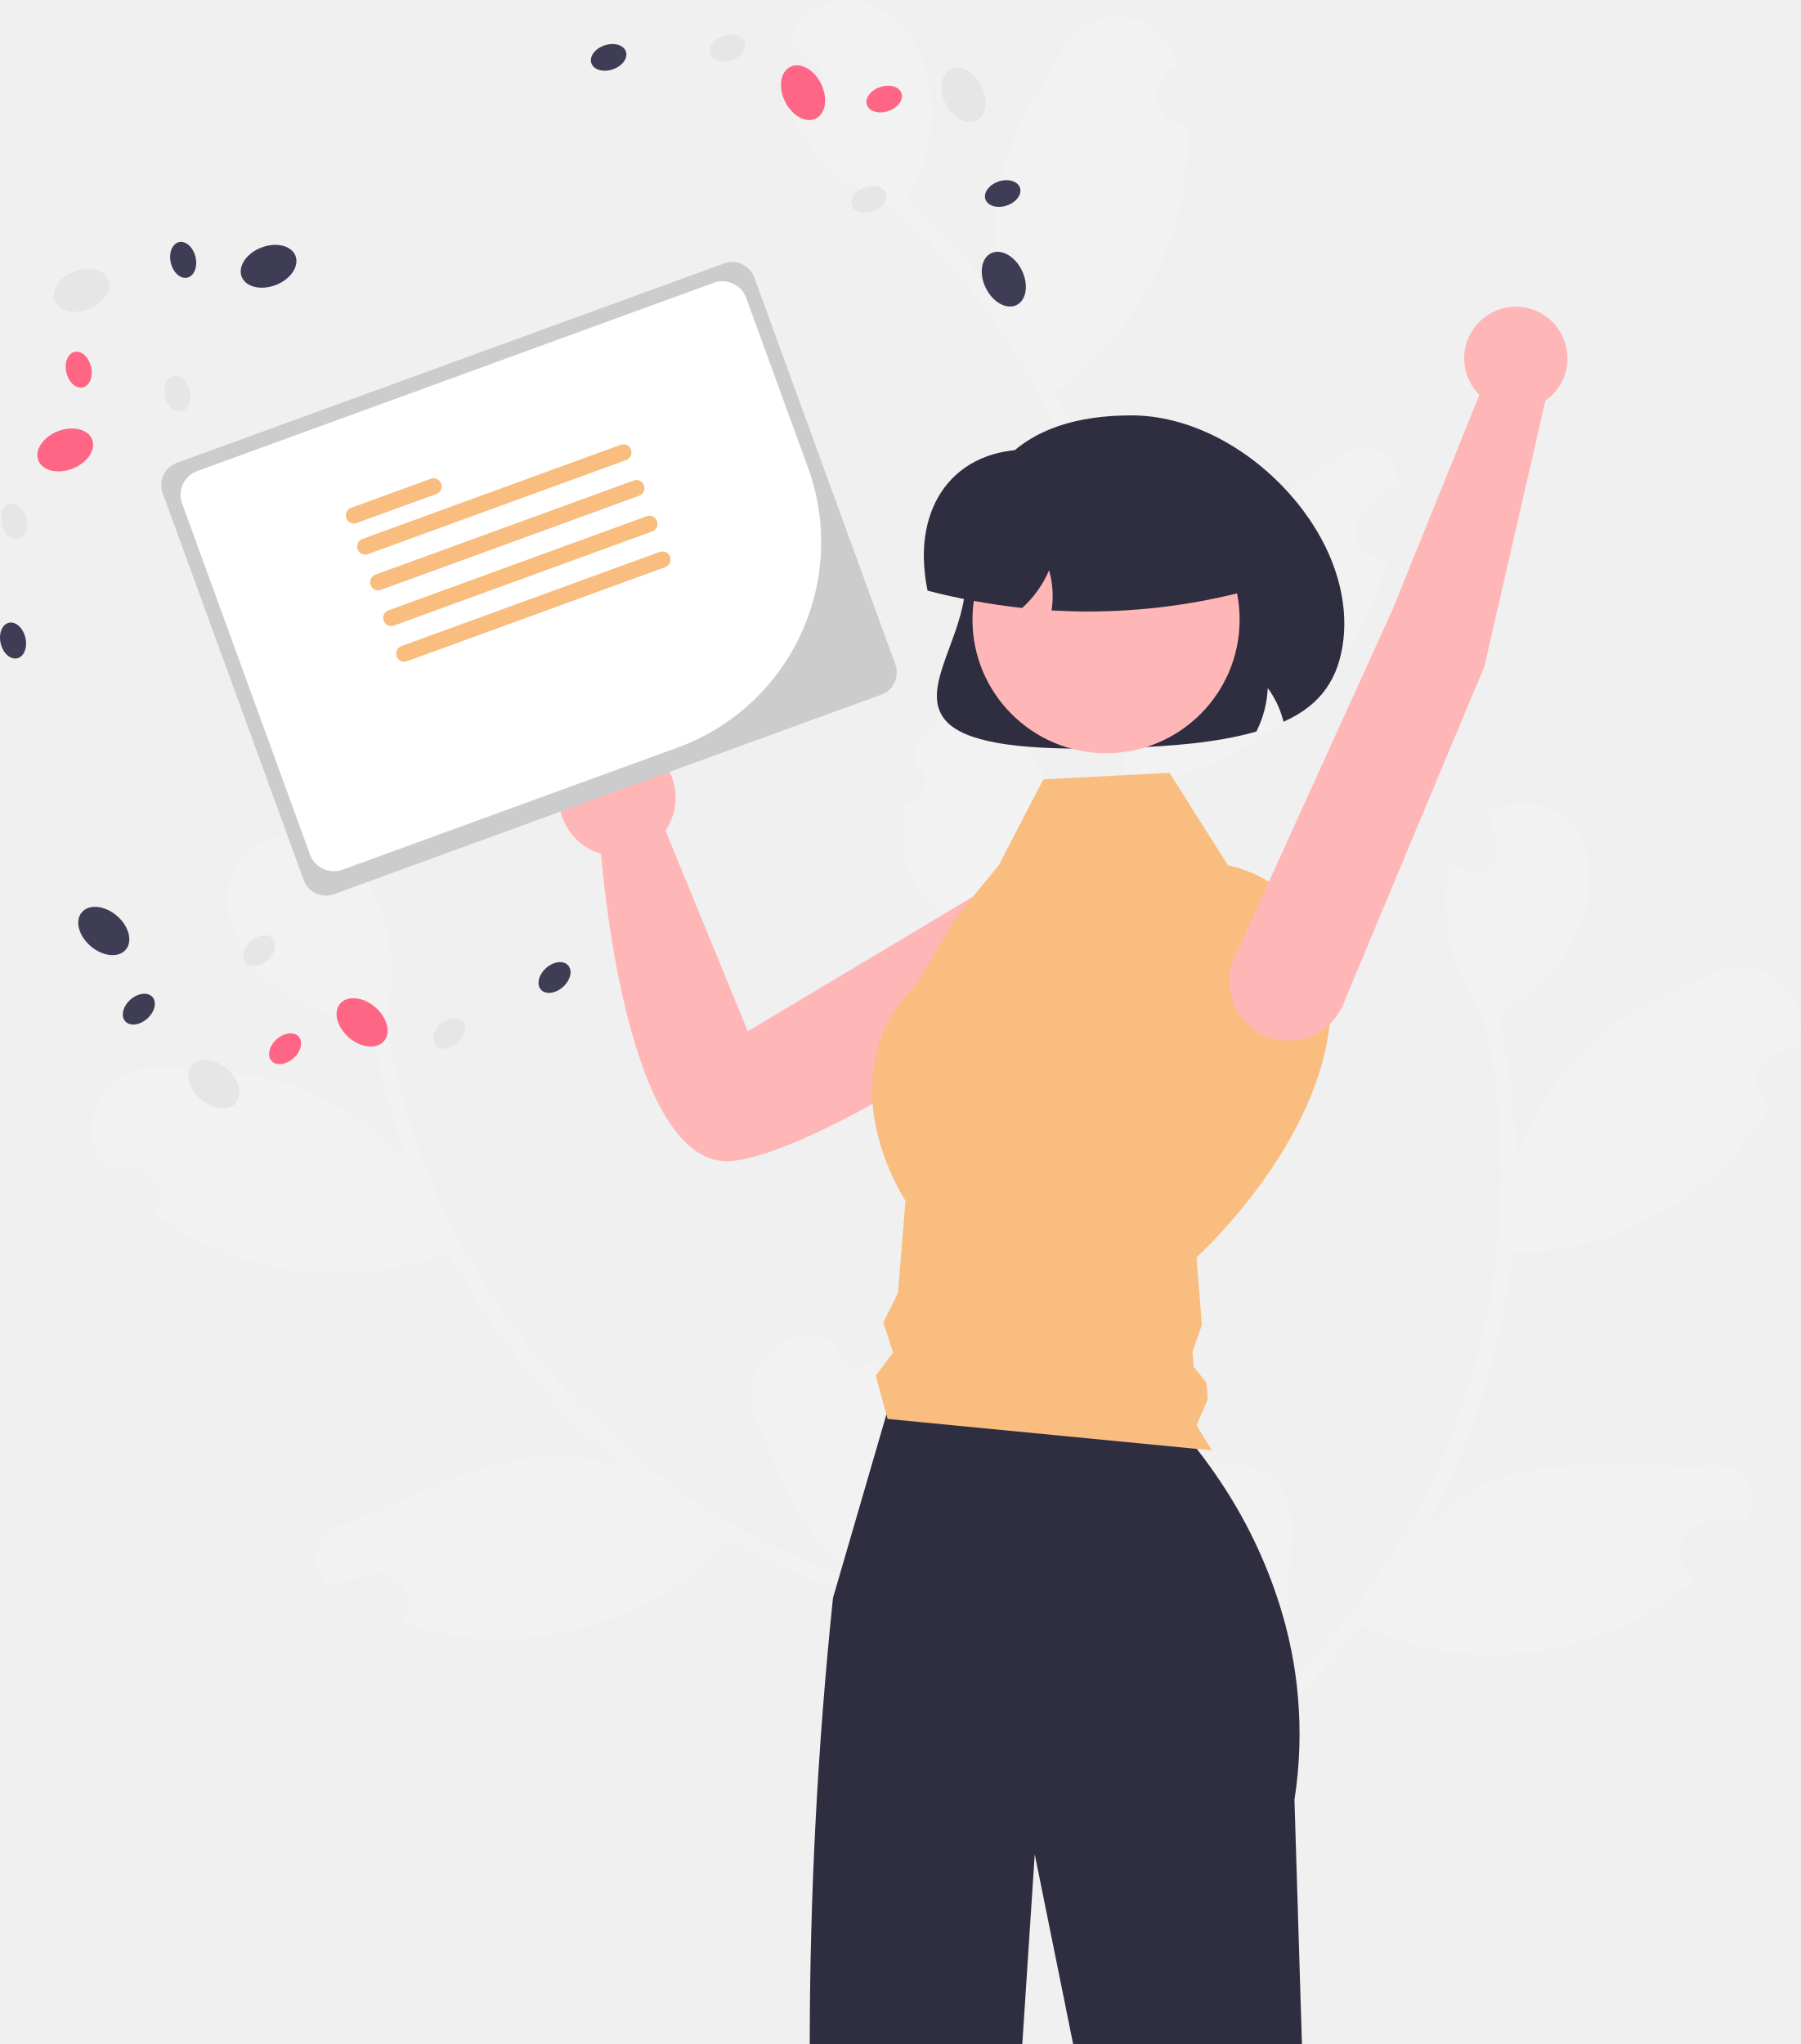
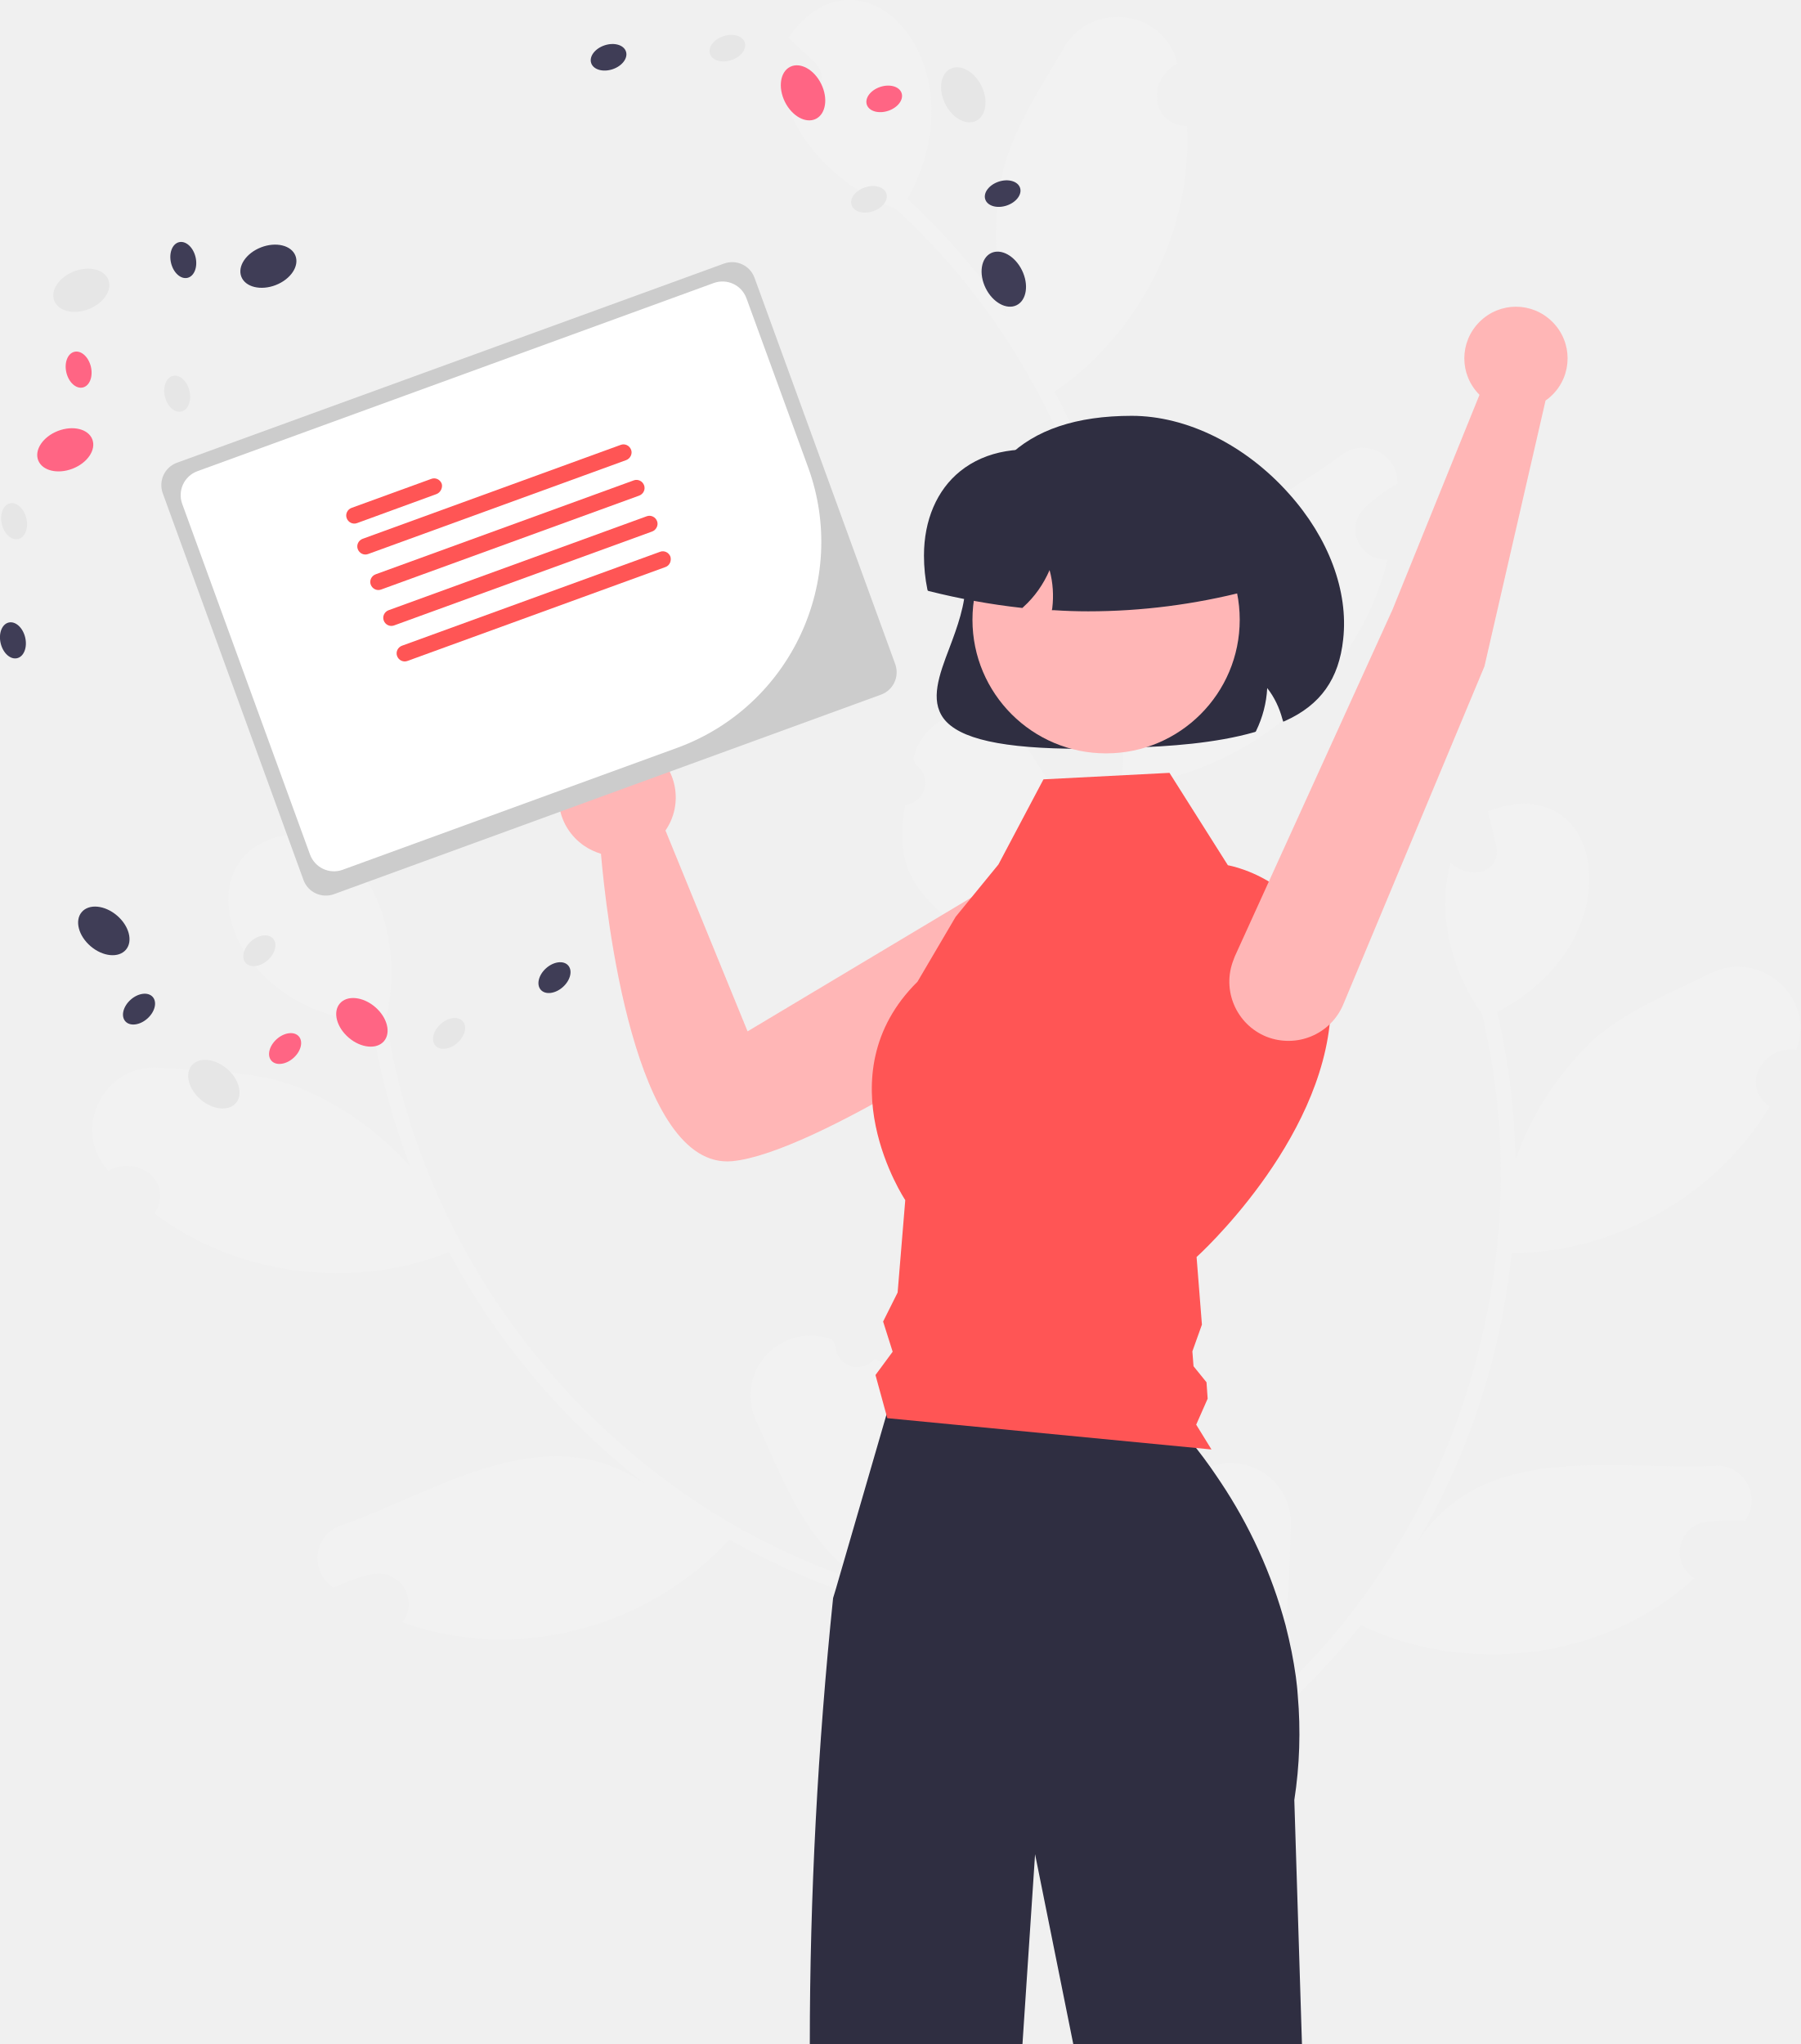
- <svg xmlns="http://www.w3.org/2000/svg" data-name="Layer 1" width="471.644" height="535.279" viewBox="0 0 471.644 535.279">
-   <path d="M667.4,578.665a5.853,5.853,0,0,0,8.195-7.333c.119-.593.205-1.019.324-1.612a15.726,15.726,0,0,1,26.436,12.297c-.725,17.643.147,36.68-11.58,50.903,53.52-43.734,77.922-118.237,61.578-185.245-8.02-11.175-11.761-26.021-8.164-39.474,4.513,4.389,13.311,3.21,11.966-4.388-.721-3.003-1.468-5.997-2.189-9,30.825-12.029,38.873,33.806,2.359,52.467a187.67,187.67,0,0,1,4.84,38.831,78.907,78.907,0,0,1,20.023-31.057c8.751-7.879,20.322-12.512,31.087-17.798,13.099-6.449,27.637,6.337,22.479,19.986-8.72-1.116-14.89,9.307-6.977,14.908-13.898,23.341-40.547,38.177-67.623,38.413a188.401,188.401,0,0,1-24.591,75.516c17.297-26.301,50.77-18.729,77.224-19.849a9.114,9.114,0,0,1,8.575,14.314,52.642,52.642,0,0,0-10.424.424,7.956,7.956,0,0,0-2.913,14.701c-23.206,21.274-59.164,25.847-87.385,12.272a193.688,193.688,0,0,1-28.089,28.689l-41.957-20c.072-.538.166-1.084.253-1.614a52.809,52.809,0,0,0,11.939,4.842c-4.476-17.063-9.464-27.057,4.612-41.19Z" transform="translate(-364.1779 -182.3604)" fill="#f2f2f2" />
-   <path d="M593.262,538.301a5.853,5.853,0,0,1-10.355-3.7c-.334-.504-.574-.866-.908-1.371a15.726,15.726,0,0,0-19.845,21.36c7.326,16.066,13.7,34.026,29.925,42.775C526.016,577.049,475.313,517.255,465.174,449.031c3.212-13.375,1.077-28.535-7.328-39.638-2.524,5.768-11.117,7.994-12.738.45-.465-3.053-.903-6.108-1.368-9.161-33.086.487-23.25,45.972,17.606,49.482A187.67,187.67,0,0,0,471.51,487.952a78.907,78.907,0,0,0-30.259-21.21c-11.076-3.996-23.541-3.922-35.504-4.757-14.564-1.032-23.205,16.293-13.28,26.989,7.655-4.322,17.301,3.003,12.085,11.175,21.676,16.375,51.952,20.062,77.117,10.067a188.401,188.401,0,0,0,51.26,60.662c-25.94-17.834-54.084,1.805-79.006,10.746a9.114,9.114,0,0,0-2.542,16.491,52.641,52.641,0,0,1,9.814-3.539,7.956,7.956,0,0,1,8.243,12.516c29.516,10.949,64.543,1.62,85.559-21.597a193.688,193.688,0,0,0,36.836,15.974l31.314-34.349c-.269-.471-.562-.941-.843-1.4a52.809,52.809,0,0,1-9.231,8.988c-2.291-17.491-1.442-28.628-19.808-36.408Z" transform="translate(-364.1779 -182.3604)" fill="#f2f2f2" />
-   <path d="M601.321,393.158a5.853,5.853,0,0,0,2.714-10.656c-.232-.559-.398-.96-.63-1.519a15.726,15.726,0,0,1,28.802-4.531c9.235,15.05,20.573,30.368,18.768,48.713,20.045-66.145-1.236-141.599-52.165-188.113-12.888-4.806-24.271-15.044-28.786-28.217,6.194,1.128,12.84-4.757,7.487-10.315-2.273-2.091-4.562-4.16-6.835-6.251,18.883-27.172,51.119,6.39,31.212,42.24a187.67,187.67,0,0,1,25.668,29.536,78.907,78.907,0,0,1-.694-36.946c2.872-11.42,9.894-21.718,15.883-32.108,7.278-12.657,26.476-10.149,29.804,4.058-7.861,3.936-7.172,16.028,2.52,16.266,1.476,27.126-12.374,54.299-34.72,69.591a188.401,188.401,0,0,1,21.69,76.4c-.306-31.478,31.704-43.854,53.04-59.534a9.114,9.114,0,0,1,15.099,7.102,52.641,52.641,0,0,0-8.417,6.164,7.956,7.956,0,0,0,5.778,13.828c-7.403,30.598-34.704,54.443-65.7,58.909a193.688,193.688,0,0,1-7.322,39.477L608.535,434.042c-.24-.487-.467-.992-.69-1.481a52.809,52.809,0,0,0,12.611-2.637c-13.229-11.669-22.942-17.185-19.137-36.765Z" transform="translate(-364.1779 -182.3604)" fill="#f2f2f2" />
-   <path d="M647.567,378.415c-20.934,0-32.288-2.558-36.253-8.019-3.499-4.818-1.153-11.175,1.563-18.535,1.952-5.291,4.165-11.287,4.165-17.221,0-28.864,14.636-43.5,43.5-43.5,14.361,0,29.781,7.629,41.249,20.408,10.425,11.617,15.618,25.521,14.249,38.146h0c-1.124,10.354-5.943,17.163-15.167,21.43l-.54.25-.153-.574a24.543,24.543,0,0,0-3.974-8.241,28.198,28.198,0,0,1-2.875,11.173l-.098.199-.213.061c-10.44,2.974-22.83,3.779-32.458,4.148Q653.531,378.413,647.567,378.415Z" transform="translate(-364.1779 -182.3604)" fill="#2f2e41" />
-   <path d="M653.272,418.631a15.666,15.666,0,0,0-24.392-7.365l-68.857,41.167-21.546-52.573a15.297,15.297,0,1,0-16.901,6.075c1.328,15.16,8.708,82.921,34.383,80.458,21.581-2.07,75.175-37.763,91.822-50.139A15.668,15.668,0,0,0,653.272,418.631Z" transform="translate(-364.1779 -182.3604)" fill="#ffb6b6" />
-   <path d="M705.161,717.64h-59.93l-10.05-49.69-3.26,49.69h-55.67a1135.632,1135.632,0,0,1,6.09-116.83l.69-2.35,1.09-3.76.69-2.36,11.52-39.56.91-3.14h69.37a101.545,101.545,0,0,1,11.01,12.16c1.13,1.44,2.31,3,3.52,4.68.84,1.19,1.71,2.44,2.58,3.75a125.997,125.997,0,0,1,17.1,37.6v.01q.915,3.435,1.62,7.03v.01c.42,2.13.79,4.29,1.08,6.5.22,1.61.41,3.24.55,4.89a112.103,112.103,0,0,1-.87,27.42Z" transform="translate(-364.1779 -182.3604)" fill="#2f2e41" />
-   <ellipse cx="385.514" cy="258.379" rx="7.557" ry="5.257" transform="translate(-431.4553 -25.76823) rotate(-21.16137)" fill="#e6e6e6" />
-   <ellipse cx="434.517" cy="252.093" rx="7.557" ry="5.257" transform="translate(-425.8816 -8.50206) rotate(-21.16137)" fill="#3f3d56" />
-   <ellipse cx="381.264" cy="300.187" rx="7.557" ry="5.257" transform="translate(-446.8345 -24.4832) rotate(-21.16137)" fill="#ff6584" />
-   <ellipse cx="367.885" cy="318.884" rx="3.322" ry="4.776" transform="translate(-427.7343 -89.0524) rotate(-13.31636)" fill="#e6e6e6" />
-   <ellipse cx="367.594" cy="350.106" rx="3.322" ry="4.776" transform="translate(-434.9336 -88.28009) rotate(-13.31636)" fill="#3f3d56" />
-   <ellipse cx="410.603" cy="285.437" rx="3.322" ry="4.776" transform="translate(-418.8821 -80.11268) rotate(-13.31636)" fill="#e6e6e6" />
-   <ellipse cx="384.794" cy="279.17" rx="3.322" ry="4.776" transform="translate(-418.1325 -86.22569) rotate(-13.31636)" fill="#ff6584" />
-   <ellipse cx="412.149" cy="250.419" rx="3.322" ry="4.776" transform="translate(-410.7749 -80.69797) rotate(-13.31636)" fill="#3f3d56" />
-   <ellipse cx="420.218" cy="466.266" rx="5.257" ry="7.557" transform="translate(-571.3922 301.6705) rotate(-49.59538)" fill="#e6e6e6" />
-   <ellipse cx="391.357" cy="426.167" rx="5.257" ry="7.557" transform="translate(-551.0111 265.5859) rotate(-49.59538)" fill="#3f3d56" />
-   <ellipse cx="459.006" cy="450.096" rx="5.257" ry="7.557" transform="translate(-545.4328 325.5184) rotate(-49.59538)" fill="#ff6584" />
-   <ellipse cx="481.817" cy="452.958" rx="4.776" ry="3.322" transform="translate(-543.4407 253.5027) rotate(-41.75038)" fill="#e6e6e6" />
-   <ellipse cx="509.412" cy="438.348" rx="4.776" ry="3.322" transform="translate(-526.7044 268.1676) rotate(-41.75038)" fill="#3f3d56" />
-   <ellipse cx="432.066" cy="431.32" rx="4.776" ry="3.322" transform="translate(-541.666 214.8787) rotate(-41.75038)" fill="#e6e6e6" />
-   <ellipse cx="438.843" cy="456.999" rx="4.776" ry="3.322" transform="translate(-557.0446 225.913) rotate(-41.75038)" fill="#ff6584" />
-   <ellipse cx="400.536" cy="446.633" rx="4.776" ry="3.322" transform="translate(-559.8702 197.7721) rotate(-41.75038)" fill="#3f3d56" />
-   <ellipse cx="616.523" cy="207.202" rx="5.257" ry="7.557" transform="translate(-392.3344 110.9916) rotate(-26.18799)" fill="#e6e6e6" />
-   <ellipse cx="627.079" cy="255.467" rx="5.257" ry="7.557" transform="translate(-412.5507 120.6042) rotate(-26.18799)" fill="#3f3d56" />
-   <ellipse cx="574.504" cy="206.632" rx="5.257" ry="7.557" transform="translate(-396.3959 92.38894) rotate(-26.18799)" fill="#ff6584" />
-   <ellipse cx="554.707" cy="194.943" rx="4.776" ry="3.322" transform="translate(-397.3425 2.11352) rotate(-18.34298)" fill="#e6e6e6" />
-   <ellipse cx="523.579" cy="197.388" rx="4.776" ry="3.322" transform="translate(-399.6936 -7.55838) rotate(-18.34298)" fill="#3f3d56" />
-   <ellipse cx="591.768" cy="234.565" rx="4.776" ry="3.322" transform="translate(-407.9288 15.78998) rotate(-18.34298)" fill="#e6e6e6" />
-   <ellipse cx="595.749" cy="208.307" rx="4.776" ry="3.322" transform="translate(-399.4627 15.70889) rotate(-18.34298)" fill="#ff6584" />
-   <ellipse cx="626.787" cy="233.038" rx="4.776" ry="3.322" transform="translate(-405.6688 26.73299) rotate(-18.34298)" fill="#3f3d56" />
-   <path d="M637.442,386.45l33.016-1.701,15.335,24.231s28.853,4.824,26.853,38.824-35.106,63.835-35.106,63.835l1.415,17.706-2.458,7.023.315,3.943,3.353,4.176.345,4.319-2.971,6.833,4.04,6.543-84.934-8.229-3.106-11.314,4.531-6.076-2.531-7.924,3.805-7.622,1.984-24.211s-21.704-32.607,3.212-57.167l10-17,11.189-13.651Z" transform="translate(-364.1779 -182.3604)" fill="#f8bd7f" />
-   <circle cx="289.678" cy="162.264" r="34.984" fill="#ffb6b6" />
-   <path d="M649.172,342.503q-4.522,0-9.039-.255l-.538-.03.071-.534a24.504,24.504,0,0,0-.733-9.973,28.203,28.203,0,0,1-6.873,9.707l-.167.153-.225-.024A172.659,172.659,0,0,1,607.417,337.124l-.305-.078-.061-.309a45.783,45.783,0,0,1-.92-8.878c0-9.316,3.377-17.157,9.511-22.078,6.675-5.357,16.245-7.004,26.954-4.642h34.245a14.216,14.216,0,0,1,14.2,14.2v21.686l-.374.098A163.812,163.812,0,0,1,649.172,342.503Z" transform="translate(-364.1779 -182.3604)" fill="#2f2e41" />
-   <path d="M410.458,303.589a6.164,6.164,0,0,0-3.676,7.893l36.943,101.369a6.164,6.164,0,0,0,7.893,3.677l143.383-52.255a6.164,6.164,0,0,0,3.676-7.893L561.734,255.011a6.164,6.164,0,0,0-7.893-3.677Z" transform="translate(-364.1779 -182.3604)" fill="#ccc" />
-   <path d="M541.637,378.132l-87.765,31.986a6.634,6.634,0,0,1-8.495-3.957l-33.507-91.941a6.634,6.634,0,0,1,3.957-8.495L551.107,256.423a6.634,6.634,0,0,1,8.495,3.957l16.19,44.425A57.264,57.264,0,0,1,541.637,378.132Z" transform="translate(-364.1779 -182.3604)" fill="#fff" />
-   <path d="M478.485,311.713l-20.856,7.601a2.12,2.12,0,1,1-1.452-3.983l20.856-7.601a2.12,2.12,0,0,1,1.452,3.983Z" transform="translate(-364.1779 -182.3604)" fill="#f8bd7f" />
-   <path d="M528.206,302.82l-67.608,24.639a2.12,2.12,0,1,1-1.452-3.983l67.608-24.639a2.12,2.12,0,0,1,1.452,3.983Z" transform="translate(-364.1779 -182.3604)" fill="#f8bd7f" />
-   <path d="M531.614,312.171,464.006,336.81a2.12,2.12,0,1,1-1.452-3.983l67.608-24.639a2.12,2.12,0,0,1,1.452,3.983Z" transform="translate(-364.1779 -182.3604)" fill="#f8bd7f" />
-   <path d="M535.022,321.521l-67.608,24.639a2.12,2.12,0,1,1-1.452-3.983l67.608-24.639a2.12,2.12,0,0,1,1.452,3.983Z" transform="translate(-364.1779 -182.3604)" fill="#f8bd7f" />
-   <path d="M538.429,330.872,470.821,355.511a2.12,2.12,0,1,1-1.452-3.983l67.608-24.639a2.12,2.12,0,0,1,1.452,3.983Z" transform="translate(-364.1779 -182.3604)" fill="#f8bd7f" />
-   <path d="M752.951,356.84l-37.016,88.58a15.496,15.496,0,0,1-20.071,8.356l0,0a15.496,15.496,0,0,1-8.255-20.918l41.272-90.834,22.751-56.251a13.522,13.522,0,1,1,17.288,1.514Z" transform="translate(-364.1779 -182.3604)" fill="#ffb6b6" />
+ <svg xmlns="http://www.w3.org/2000/svg" version="1.1" id="Layer_1" x="0px" y="0px" viewBox="0 0 471.6 535.3" style="enable-background:new 0 0 471.6 535.3;" xml:space="preserve">
+   <style type="text/css">
+ 	.st0{fill:#F2F2F2;}
+ 	.st1{fill:#2F2E41;}
+ 	.st2{fill:#FFB6B6;}
+ 	.st3{fill:#E6E6E6;}
+ 	.st4{fill:#3F3D56;}
+ 	.st5{fill:#FF6584;}
+ 	.st6{fill:#FF5555;}
+ 	.st7{fill:#CCCCCC;}
+ 	.st8{fill:#FFFFFF;}
+ </style>
+   <path class="st0" d="M303.2,396.3c2.9,1.5,6.4,0.4,7.9-2.4c0.8-1.5,0.9-3.3,0.3-4.9c0.1-0.6,0.2-1,0.3-1.6  c6.3-5.9,16.3-5.6,22.2,0.8c2.9,3.1,4.4,7.3,4.2,11.5c-0.7,17.6,0.1,36.7-11.6,50.9c53.5-43.7,77.9-118.2,61.6-185.2  c-8-11.2-11.8-26-8.2-39.5c4.5,4.4,13.3,3.2,12-4.4c-0.7-3-1.5-6-2.2-9c30.8-12,38.9,33.8,2.4,52.5c3,12.7,4.6,25.8,4.8,38.8  c4.1-11.8,11-22.4,20-31.1c8.8-7.9,20.3-12.5,31.1-17.8c13.1-6.4,27.6,6.3,22.5,20c-8.7-1.1-14.9,9.3-7,14.9  c-13.9,23.3-40.5,38.2-67.6,38.4c-2.7,26.6-11.1,52.4-24.6,75.5c17.3-26.3,50.8-18.7,77.2-19.8c5-0.6,9.6,2.9,10.2,7.9  c0.3,2.3-0.3,4.6-1.6,6.4c-3.5-0.2-7-0.1-10.4,0.4c-4.3,0.6-7.3,4.7-6.7,9c0.3,2.4,1.7,4.4,3.8,5.7c-23.2,21.3-59.2,25.8-87.4,12.3  c-8.3,10.5-17.8,20.1-28.1,28.7l-42-20c0.1-0.5,0.2-1.1,0.3-1.6c3.8,2.1,7.8,3.7,11.9,4.8C294.1,420.4,289.1,410.4,303.2,396.3  L303.2,396.3z" />
+   <path class="st0" d="M229.1,355.9c-2.1,2.5-5.8,2.8-8.2,0.8c-1.3-1.1-2.1-2.7-2.1-4.5c-0.3-0.5-0.6-0.9-0.9-1.4  c-8.1-3.1-17.2,1-20.3,9.1c-1.5,4-1.4,8.4,0.5,12.3c7.3,16.1,13.7,34,29.9,42.8c-66.1-20.3-116.8-80.1-126.9-148.3  c3.2-13.4,1.1-28.5-7.3-39.6c-2.5,5.8-11.1,8-12.7,0.4c-0.5-3.1-0.9-6.1-1.4-9.2c-33.1,0.5-23.3,46,17.6,49.5  c2.1,12.9,5.5,25.6,10.2,37.8c-8.3-9.4-18.6-16.6-30.3-21.2c-11.1-4-23.5-3.9-35.5-4.8c-14.6-1-23.2,16.3-13.3,27  c7.7-4.3,17.3,3,12.1,11.2c21.7,16.4,52,20.1,77.1,10.1c12.6,23.6,30.1,44.3,51.3,60.7c-25.9-17.8-54.1,1.8-79,10.7  c-4.9,1.3-7.8,6.3-6.4,11.2c0.6,2.2,2,4.1,3.9,5.3c3.1-1.5,6.4-2.7,9.8-3.5c4.3-1,8.6,1.6,9.6,5.8c0.6,2.3,0.1,4.8-1.4,6.7  c29.5,10.9,64.5,1.6,85.6-21.6c11.7,6.6,24,11.9,36.8,16l31.3-34.3c-0.3-0.5-0.6-0.9-0.8-1.4c-2.7,3.4-5.8,6.4-9.2,9  C246.6,374.9,247.5,363.7,229.1,355.9L229.1,355.9z" />
+   <path class="st0" d="M237.1,210.8c3.2-0.3,5.6-3.2,5.2-6.4c-0.2-1.7-1.1-3.3-2.5-4.2c-0.2-0.6-0.4-1-0.6-1.5  c2-8.5,10.4-13.7,18.9-11.8c4.2,1,7.7,3.6,9.9,7.2c9.2,15,20.6,30.4,18.8,48.7c20-66.1-1.2-141.6-52.2-188.1  c-12.9-4.8-24.3-15-28.8-28.2c6.2,1.1,12.8-4.8,7.5-10.3c-2.3-2.1-4.6-4.2-6.8-6.3c18.9-27.2,51.1,6.4,31.2,42.2  c9.6,8.9,18.2,18.8,25.7,29.5c-3.2-12.1-3.4-24.7-0.7-36.9c2.9-11.4,9.9-21.7,15.9-32.1C285.8,0,305,2.5,308.4,16.7  c-7.9,3.9-7.2,16,2.5,16.3c1.5,27.1-12.4,54.3-34.7,69.6c12.6,23.6,20,49.7,21.7,76.4c-0.3-31.5,31.7-43.9,53-59.5  c3.8-3.3,9.6-2.9,12.9,0.9c1.5,1.7,2.3,3.9,2.2,6.2c-3,1.8-5.8,3.8-8.4,6.2c-3.2,3-3.5,8-0.5,11.2c1.6,1.8,3.9,2.7,6.3,2.6  c-7.4,30.6-34.7,54.4-65.7,58.9c-1.1,13.4-3.5,26.6-7.3,39.5l-46,6.8c-0.2-0.5-0.5-1-0.7-1.5c4.3-0.4,8.5-1.2,12.6-2.6  C243,235.9,233.3,230.4,237.1,210.8L237.1,210.8z" />
+   <path class="st1" d="M283.4,196.1c-20.9,0-32.3-2.6-36.3-8c-3.5-4.8-1.2-11.2,1.6-18.5c2-5.3,4.2-11.3,4.2-17.2  c0-28.9,14.6-43.5,43.5-43.5c14.4,0,29.8,7.6,41.2,20.4c10.4,11.6,15.6,25.5,14.2,38.1l0,0c-1.1,10.4-5.9,17.2-15.2,21.4l-0.5,0.2  l-0.2-0.6c-0.8-3-2.1-5.8-4-8.2c-0.2,3.9-1.2,7.7-2.9,11.2l-0.1,0.2l-0.2,0.1c-10.4,3-22.8,3.8-32.5,4.1  C291.7,196,287.4,196.1,283.4,196.1z" />
+   <path class="st2" d="M289.1,236.3c-2.8-8.2-11.7-12.6-19.9-9.8c-1.6,0.6-3.2,1.4-4.5,2.4l-68.9,41.2l-21.5-52.6c4.8-7,3-16.5-4-21.3  c-7-4.8-16.5-3-21.3,4c-4.8,7-3,16.5,4,21.3c1.3,0.9,2.8,1.6,4.4,2.1c1.3,15.2,8.7,82.9,34.4,80.5c21.6-2.1,75.2-37.8,91.8-50.1  C289.1,249.8,291.3,242.7,289.1,236.3z" />
+   <path class="st1" d="M341,535.3h-59.9l-10-49.7l-3.3,49.7h-55.7c0-39,2.1-78,6.1-116.8l0.7-2.3l1.1-3.8l0.7-2.4l11.5-39.6l0.9-3.1  h69.4c4,3.7,7.7,7.8,11,12.2c1.1,1.4,2.3,3,3.5,4.7c0.8,1.2,1.7,2.4,2.6,3.8c7.7,11.5,13.5,24.2,17.1,37.6v0c0.6,2.3,1.1,4.6,1.6,7  v0c0.4,2.1,0.8,4.3,1.1,6.5c0.2,1.6,0.4,3.2,0.5,4.9c0.8,9.1,0.5,18.4-0.9,27.4L341,535.3z" />
+   <ellipse transform="matrix(0.9326 -0.361 0.361 0.9326 -26.0036 12.8284)" class="st3" cx="21.3" cy="76" rx="7.6" ry="5.3" />
+   <ellipse transform="matrix(0.9326 -0.361 0.361 0.9326 -20.4299 30.0945)" class="st4" cx="70.3" cy="69.7" rx="7.6" ry="5.3" />
+   <ellipse transform="matrix(0.9326 -0.361 0.361 0.9326 -41.3827 14.1134)" class="st5" cx="17.1" cy="117.8" rx="7.6" ry="5.3" />
+   <ellipse transform="matrix(0.9731 -0.2303 0.2303 0.9731 -31.3454 4.5246)" class="st3" cx="3.7" cy="136.5" rx="3.3" ry="4.8" />
+   <ellipse transform="matrix(0.9731 -0.2303 0.2303 0.9731 -38.5446 5.2969)" class="st4" cx="3.4" cy="167.7" rx="3.3" ry="4.8" />
+   <ellipse transform="matrix(0.9731 -0.2303 0.2303 0.9731 -22.4932 13.4643)" class="st3" cx="46.4" cy="103.1" rx="3.3" ry="4.8" />
+   <ellipse transform="matrix(0.9731 -0.2303 0.2303 0.9731 -21.7435 7.3513)" class="st5" cx="20.6" cy="96.8" rx="3.3" ry="4.8" />
+   <ellipse transform="matrix(0.9731 -0.2303 0.2303 0.9731 -14.3859 12.879)" class="st4" cx="48" cy="68.1" rx="3.3" ry="4.8" />
+   <ellipse transform="matrix(0.6482 -0.7615 0.7615 0.6482 -196.474 142.5567)" class="st3" cx="56" cy="283.9" rx="5.3" ry="7.6" />
+   <ellipse transform="matrix(0.6482 -0.7615 0.7615 0.6482 -176.093 106.4721)" class="st4" cx="27.2" cy="243.8" rx="5.3" ry="7.6" />
+   <ellipse transform="matrix(0.6482 -0.7615 0.7615 0.6482 -170.5147 166.4046)" class="st5" cx="94.8" cy="267.7" rx="5.3" ry="7.6" />
+   <ellipse transform="matrix(0.7461 -0.6659 0.6659 0.7461 -150.3133 147.0521)" class="st3" cx="117.6" cy="270.6" rx="4.8" ry="3.3" />
+   <ellipse transform="matrix(0.7461 -0.6659 0.6659 0.7461 -133.5772 161.7176)" class="st4" cx="145.2" cy="256" rx="4.8" ry="3.3" />
+   <ellipse transform="matrix(0.7461 -0.6659 0.6659 0.7461 -148.5387 108.4281)" class="st3" cx="67.9" cy="249" rx="4.8" ry="3.3" />
+   <ellipse transform="matrix(0.7461 -0.6659 0.6659 0.7461 -163.9173 119.4624)" class="st5" cx="74.7" cy="274.6" rx="4.8" ry="3.3" />
+   <ellipse transform="matrix(0.7461 -0.6659 0.6659 0.7461 -166.7428 91.3214)" class="st4" cx="36.4" cy="264.3" rx="4.8" ry="3.3" />
+   <ellipse transform="matrix(0.8974 -0.4413 0.4413 0.8974 14.9398 113.9146)" class="st3" cx="252.3" cy="24.8" rx="5.3" ry="7.6" />
+   <ellipse transform="matrix(0.8974 -0.4413 0.4413 0.8974 -5.2765 123.5272)" class="st4" cx="262.9" cy="73.1" rx="5.3" ry="7.6" />
+   <ellipse transform="matrix(0.8974 -0.4413 0.4413 0.8974 10.8783 95.312)" class="st5" cx="210.3" cy="24.3" rx="5.3" ry="7.6" />
+   <ellipse transform="matrix(0.9492 -0.3147 0.3147 0.9492 5.721 60.5996)" class="st3" cx="190.5" cy="12.6" rx="4.8" ry="3.3" />
+   <ellipse transform="matrix(0.9492 -0.3147 0.3147 0.9492 3.3699 50.9277)" class="st4" cx="159.4" cy="15" rx="4.8" ry="3.3" />
+   <ellipse transform="matrix(0.9492 -0.3147 0.3147 0.9492 -4.8653 74.2761)" class="st3" cx="227.6" cy="52.2" rx="4.8" ry="3.3" />
+   <ellipse transform="matrix(0.9492 -0.3147 0.3147 0.9492 3.6008 74.195)" class="st5" cx="231.6" cy="25.9" rx="4.8" ry="3.3" />
+   <ellipse transform="matrix(0.9492 -0.3147 0.3147 0.9492 -2.6052 85.2191)" class="st4" cx="262.6" cy="50.7" rx="4.8" ry="3.3" />
+   <path class="st6" d="M273.3,204.1l33-1.7l15.3,24.2c0,0,28.9,4.8,26.9,38.8s-35.1,63.8-35.1,63.8l1.4,17.7l-2.5,7l0.3,3.9l3.4,4.2  l0.3,4.3l-3,6.8l4,6.5l-84.9-8.2l-3.1-11.3l4.5-6.1l-2.5-7.9l3.8-7.6l2-24.2c0,0-21.7-32.6,3.2-57.2l10-17l11.2-13.7L273.3,204.1z" />
+   <circle class="st2" cx="289.7" cy="162.3" r="35" />
+   <path class="st1" d="M285,160.1c-3,0-6-0.1-9-0.3l-0.5,0l0.1-0.5c0.4-3.3,0.2-6.7-0.7-10c-1.6,3.7-3.9,7-6.9,9.7l-0.2,0.2l-0.2,0  c-8.2-0.9-16.3-2.4-24.3-4.4l-0.3-0.1l-0.1-0.3c-0.6-2.9-0.9-5.9-0.9-8.9c0-9.3,3.4-17.2,9.5-22.1c6.7-5.4,16.2-7,27-4.6h34.2  c7.8,0,14.2,6.4,14.2,14.2v21.7l-0.4,0.1C312.9,158.3,299,160.1,285,160.1z" />
+   <path class="st7" d="M46.3,121.2c-3.2,1.2-4.8,4.7-3.7,7.9l36.9,101.4c1.2,3.2,4.7,4.8,7.9,3.7l143.4-52.3c3.2-1.2,4.8-4.7,3.7-7.9  L197.6,72.7c-1.2-3.2-4.7-4.8-7.9-3.7L46.3,121.2z" />
+   <path class="st8" d="M177.5,195.8l-87.8,32c-3.4,1.2-7.2-0.5-8.5-4l-33.5-91.9c-1.2-3.4,0.5-7.2,4-8.5l135.3-49.3  c3.4-1.2,7.2,0.5,8.5,4l16.2,44.4C222.4,152.1,207.1,184.9,177.5,195.8z" />
+   <path class="st6" d="M114.3,129.4L93.5,137c-1.1,0.4-2.3-0.2-2.7-1.3c-0.4-1.1,0.2-2.3,1.3-2.7c0,0,0,0,0,0l20.9-7.6  c1.1-0.4,2.3,0.2,2.7,1.3C116,127.7,115.4,129,114.3,129.4z" />
+   <path class="st6" d="M164,120.5l-67.6,24.6c-1.1,0.4-2.3-0.2-2.7-1.3c-0.4-1.1,0.2-2.3,1.3-2.7l67.6-24.6c1.1-0.4,2.3,0.2,2.7,1.3  C165.7,118.8,165.1,120.1,164,120.5L164,120.5z" />
+   <path class="st6" d="M167.4,129.8l-67.6,24.6c-1.1,0.4-2.3-0.2-2.7-1.3c-0.4-1.1,0.2-2.3,1.3-2.7c0,0,0,0,0,0l67.6-24.6  c1.1-0.4,2.3,0.2,2.7,1.3S168.5,129.4,167.4,129.8L167.4,129.8L167.4,129.8z" />
+   <path class="st6" d="M170.8,139.2l-67.6,24.6c-1.1,0.4-2.3-0.2-2.7-1.3c-0.4-1.1,0.2-2.3,1.3-2.7l67.6-24.6c1.1-0.4,2.3,0.2,2.7,1.3  C172.5,137.5,171.9,138.8,170.8,139.2L170.8,139.2z" />
+   <path class="st6" d="M174.3,148.5l-67.6,24.6c-1.1,0.4-2.3-0.2-2.7-1.3c-0.4-1.1,0.2-2.3,1.3-2.7c0,0,0,0,0,0l67.6-24.6  c1.1-0.4,2.3,0.2,2.7,1.3C175.9,146.9,175.4,148.1,174.3,148.5z" />
+   <path class="st2" d="M388.8,174.5l-37,88.6c-3.3,7.8-12.2,11.5-20.1,8.4l0,0c-7.9-3.2-11.8-12.2-8.6-20.2c0.1-0.3,0.2-0.5,0.3-0.8  l41.3-90.8l22.8-56.3c-5.3-5.3-5.3-13.8,0-19.1c5.3-5.3,13.8-5.3,19.1,0s5.3,13.8,0,19.1c-0.6,0.6-1.2,1.1-1.8,1.5L388.8,174.5z" />
</svg>
